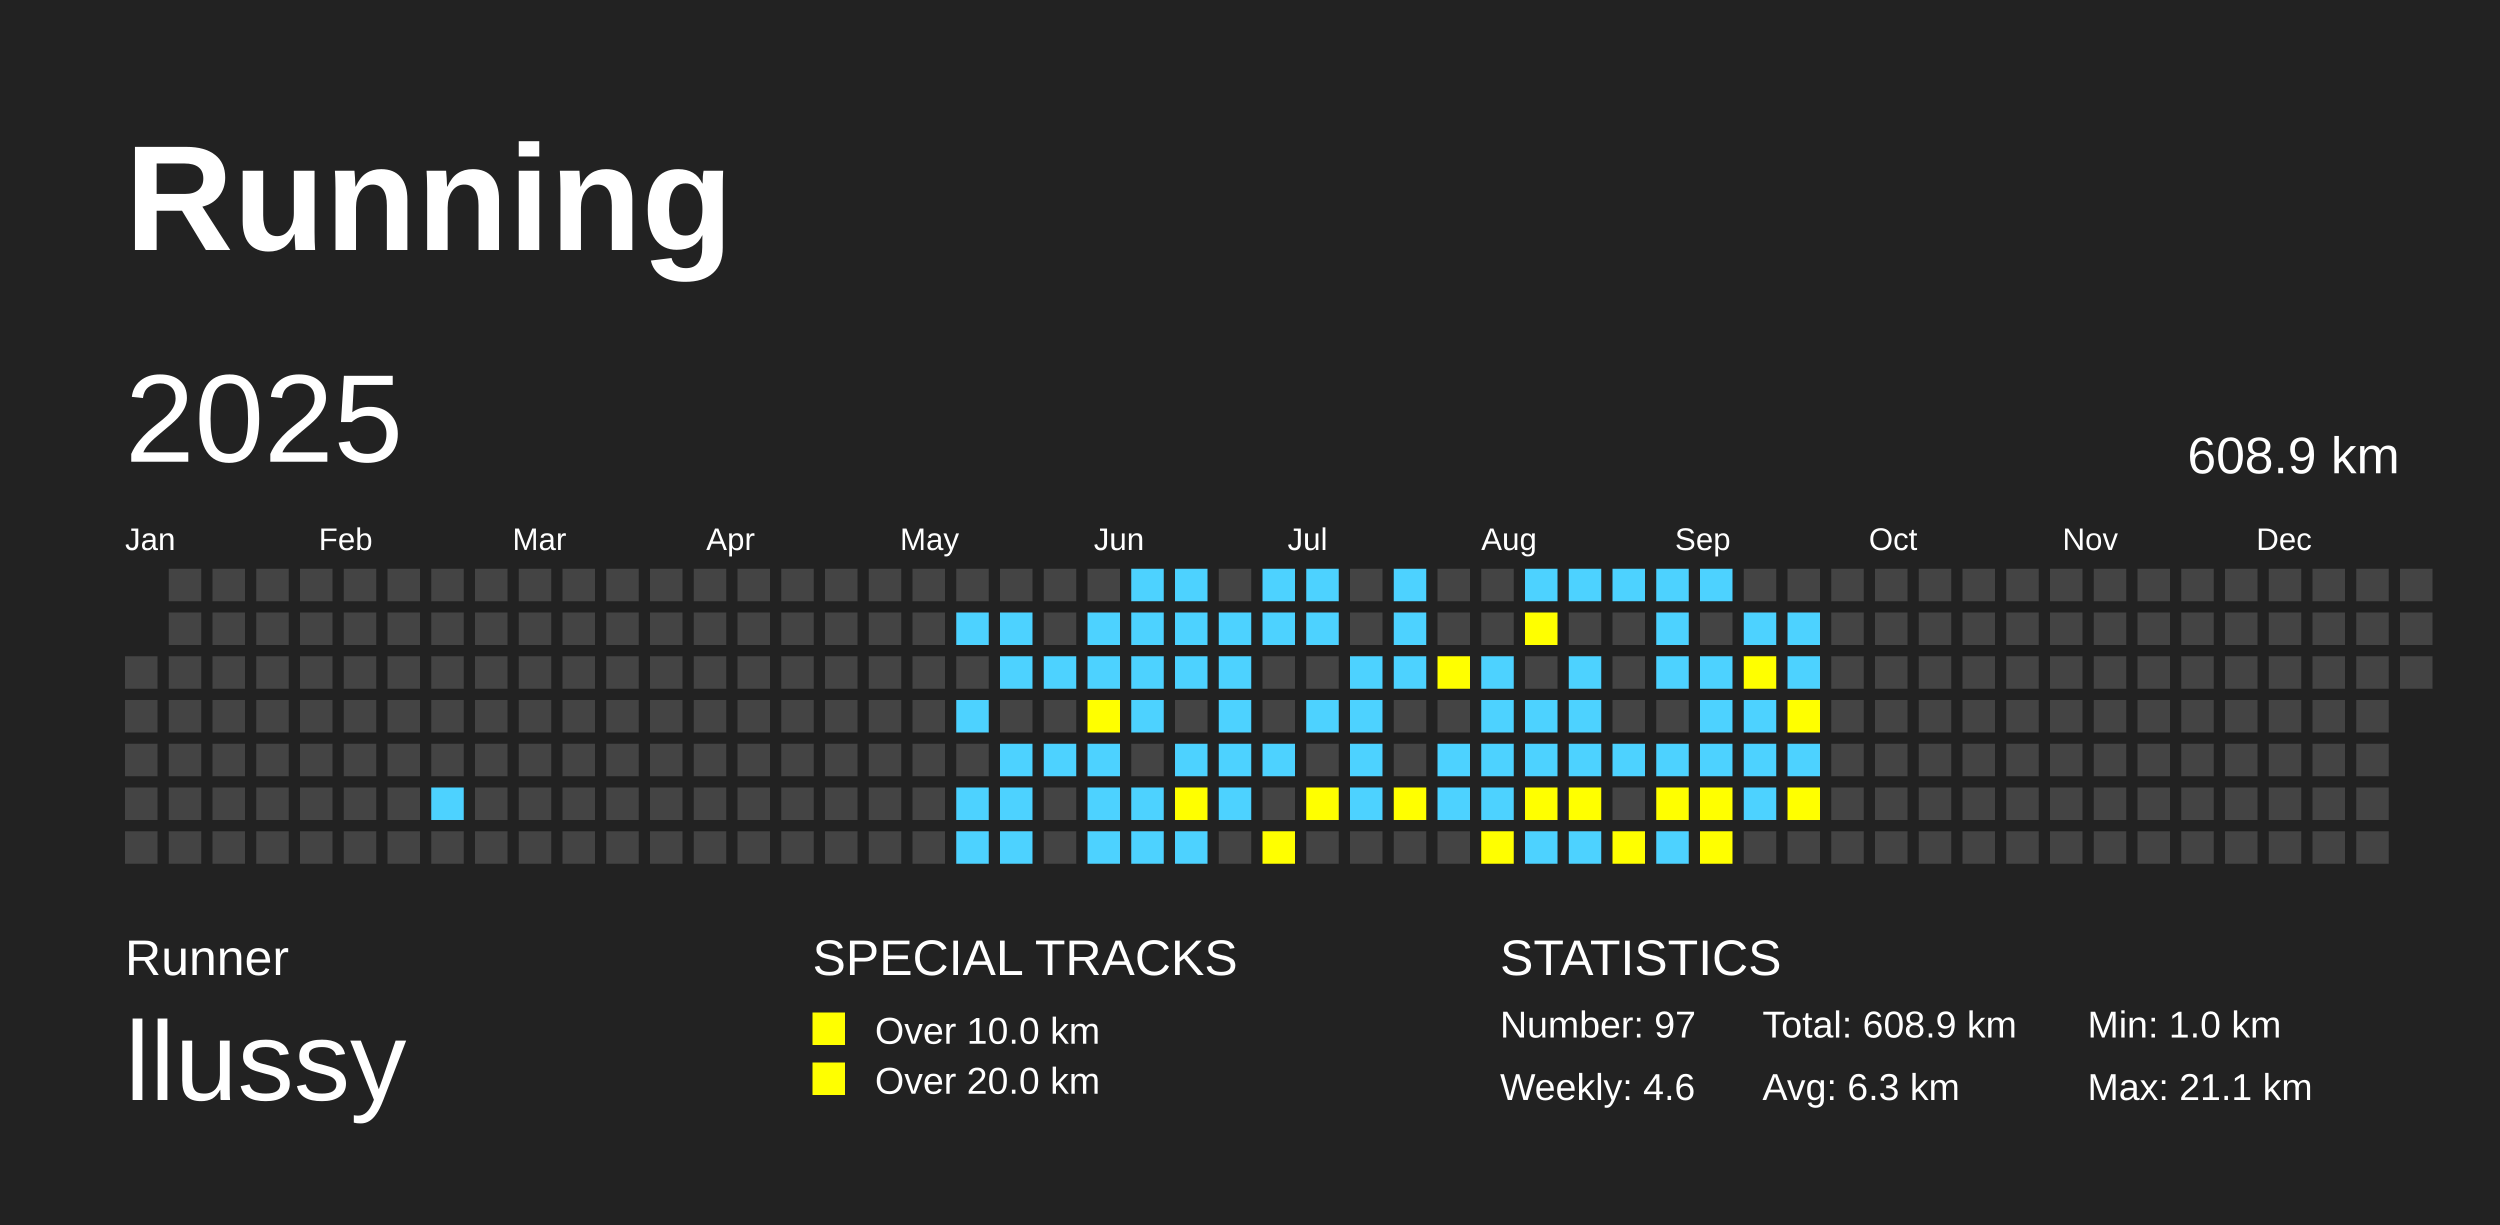
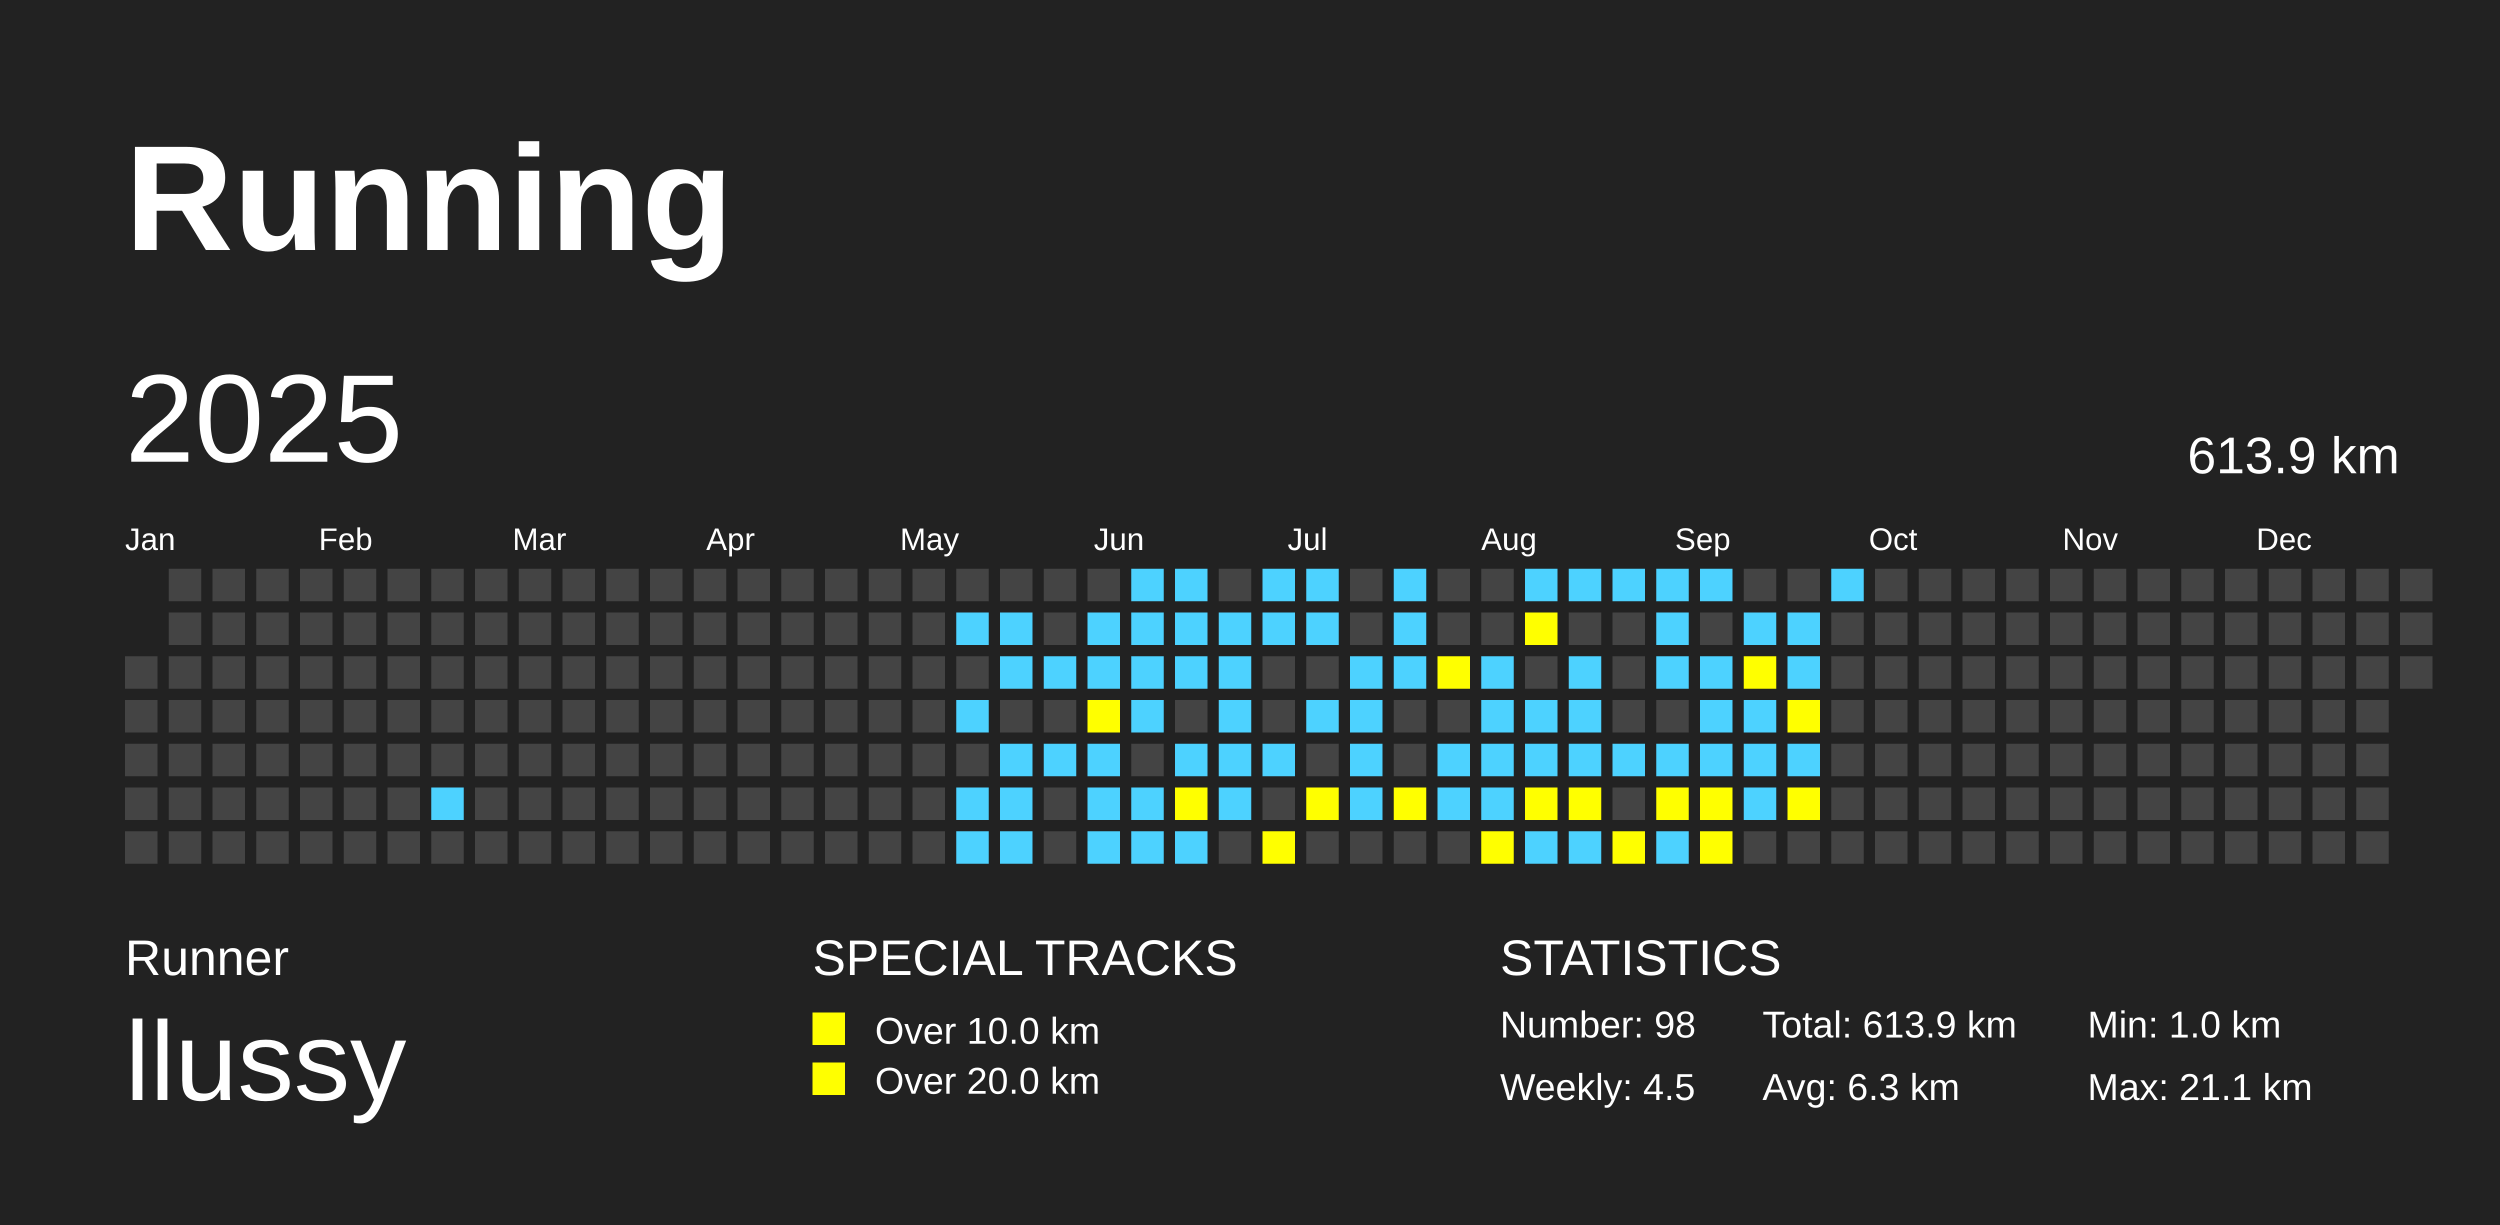
<svg xmlns="http://www.w3.org/2000/svg" baseProfile="full" height="98mm" version="1.1" viewBox="0,0,200,98" width="200mm">
  <defs />
  <rect fill="#222222" height="98" width="200" x="0" y="0" />
  <text fill="#FFFFFF" style="font-size:12px; font-family:Arial; font-weight:bold;" x="10" y="20">Running</text>
  <text fill="#FFFFFF" style="font-size:4px; font-family:Arial" x="10" y="78">Runner</text>
  <text fill="#FFFFFF" style="font-size:9px; font-family:Arial" x="10" y="88">llussy</text>
  <text fill="#FFFFFF" style="font-size:4px; font-family:Arial" x="65" y="78">SPECIAL TRACKS</text>
  <rect fill="#FFFF00" height="2.6" width="2.6" x="65" y="81" />
  <text fill="#FFFFFF" style="font-size:3px; font-family:Arial" x="70" y="83.5">Over 10.0 km</text>
  <rect fill="#FFFF00" height="2.6" width="2.6" x="65" y="85" />
  <text fill="#FFFFFF" style="font-size:3px; font-family:Arial" x="70" y="87.5">Over 20.0 km</text>
  <text fill="#FFFFFF" style="font-size:4px; font-family:Arial" x="120" y="78">STATISTICS</text>
-   <text fill="#FFFFFF" style="font-size:3px; font-family:Arial" x="120" y="83">Number: 97</text>
-   <text fill="#FFFFFF" style="font-size:3px; font-family:Arial" x="120" y="88">Weekly: 4.6</text>
-   <text fill="#FFFFFF" style="font-size:3px; font-family:Arial" x="141" y="83">Total: 608.9 km</text>
+   <text fill="#FFFFFF" style="font-size:3px; font-family:Arial" x="120" y="83">Number: 98</text>
+   <text fill="#FFFFFF" style="font-size:3px; font-family:Arial" x="120" y="88">Weekly: 4.5</text>
+   <text fill="#FFFFFF" style="font-size:3px; font-family:Arial" x="141" y="83">Total: 613.9 km</text>
  <text fill="#FFFFFF" style="font-size:3px; font-family:Arial" x="141" y="88">Avg: 6.3 km</text>
  <text fill="#FFFFFF" style="font-size:3px; font-family:Arial" x="167" y="83">Min: 1.0 km</text>
  <text fill="#FFFFFF" style="font-size:3px; font-family:Arial" x="167" y="88">Max: 21.1 km</text>
  <text dominant-baseline="hanging" fill="#FFFFFF" style="font-size:10.0px; font-family:Arial;" x="10" y="30">2025</text>
-   <text dominant-baseline="hanging" fill="#FFFFFF" style="font-size:4.125px; font-family:Arial;" x="175" y="35">608.9 km</text>
+   <text dominant-baseline="hanging" fill="#FFFFFF" style="font-size:4.125px; font-family:Arial;" x="175" y="35">613.9 km</text>
  <text fill="#FFFFFF" style="font-size:2.5px; font-family:Arial" x="10.0" y="44">Jan</text>
  <text fill="#FFFFFF" style="font-size:2.5px; font-family:Arial" x="25.5" y="44">Feb</text>
  <text fill="#FFFFFF" style="font-size:2.5px; font-family:Arial" x="41.0" y="44">Mar</text>
  <text fill="#FFFFFF" style="font-size:2.5px; font-family:Arial" x="56.5" y="44">Apr</text>
  <text fill="#FFFFFF" style="font-size:2.5px; font-family:Arial" x="72.0" y="44">May</text>
  <text fill="#FFFFFF" style="font-size:2.5px; font-family:Arial" x="87.5" y="44">Jun</text>
  <text fill="#FFFFFF" style="font-size:2.5px; font-family:Arial" x="103.0" y="44">Jul</text>
  <text fill="#FFFFFF" style="font-size:2.5px; font-family:Arial" x="118.5" y="44">Aug</text>
  <text fill="#FFFFFF" style="font-size:2.5px; font-family:Arial" x="134.0" y="44">Sep</text>
  <text fill="#FFFFFF" style="font-size:2.5px; font-family:Arial" x="149.5" y="44">Oct</text>
  <text fill="#FFFFFF" style="font-size:2.5px; font-family:Arial" x="165.0" y="44">Nov</text>
  <text fill="#FFFFFF" style="font-size:2.5px; font-family:Arial" x="180.5" y="44">Dec</text>
  <rect fill="#444444" height="2.6" width="2.6" x="10.0" y="52.5" />
  <rect fill="#444444" height="2.6" width="2.6" x="10.0" y="56.0" />
  <rect fill="#444444" height="2.6" width="2.6" x="10.0" y="59.5" />
  <rect fill="#444444" height="2.6" width="2.6" x="10.0" y="63.0" />
  <rect fill="#444444" height="2.6" width="2.6" x="10.0" y="66.5" />
  <rect fill="#444444" height="2.6" width="2.6" x="13.5" y="45.5" />
  <rect fill="#444444" height="2.6" width="2.6" x="13.5" y="49.0" />
  <rect fill="#444444" height="2.6" width="2.6" x="13.5" y="52.5" />
  <rect fill="#444444" height="2.6" width="2.6" x="13.5" y="56.0" />
  <rect fill="#444444" height="2.6" width="2.6" x="13.5" y="59.5" />
  <rect fill="#444444" height="2.6" width="2.6" x="13.5" y="63.0" />
  <rect fill="#444444" height="2.6" width="2.6" x="13.5" y="66.5" />
  <rect fill="#444444" height="2.6" width="2.6" x="17.0" y="45.5" />
  <rect fill="#444444" height="2.6" width="2.6" x="17.0" y="49.0" />
  <rect fill="#444444" height="2.6" width="2.6" x="17.0" y="52.5" />
  <rect fill="#444444" height="2.6" width="2.6" x="17.0" y="56.0" />
  <rect fill="#444444" height="2.6" width="2.6" x="17.0" y="59.5" />
  <rect fill="#444444" height="2.6" width="2.6" x="17.0" y="63.0" />
  <rect fill="#444444" height="2.6" width="2.6" x="17.0" y="66.5" />
  <rect fill="#444444" height="2.6" width="2.6" x="20.5" y="45.5" />
  <rect fill="#444444" height="2.6" width="2.6" x="20.5" y="49.0" />
  <rect fill="#444444" height="2.6" width="2.6" x="20.5" y="52.5" />
  <rect fill="#444444" height="2.6" width="2.6" x="20.5" y="56.0" />
  <rect fill="#444444" height="2.6" width="2.6" x="20.5" y="59.5" />
  <rect fill="#444444" height="2.6" width="2.6" x="20.5" y="63.0" />
  <rect fill="#444444" height="2.6" width="2.6" x="20.5" y="66.5" />
  <rect fill="#444444" height="2.6" width="2.6" x="24.0" y="45.5" />
  <rect fill="#444444" height="2.6" width="2.6" x="24.0" y="49.0" />
  <rect fill="#444444" height="2.6" width="2.6" x="24.0" y="52.5" />
  <rect fill="#444444" height="2.6" width="2.6" x="24.0" y="56.0" />
  <rect fill="#444444" height="2.6" width="2.6" x="24.0" y="59.5" />
  <rect fill="#444444" height="2.6" width="2.6" x="24.0" y="63.0" />
  <rect fill="#444444" height="2.6" width="2.6" x="24.0" y="66.5" />
  <rect fill="#444444" height="2.6" width="2.6" x="27.5" y="45.5" />
  <rect fill="#444444" height="2.6" width="2.6" x="27.5" y="49.0" />
  <rect fill="#444444" height="2.6" width="2.6" x="27.5" y="52.5" />
  <rect fill="#444444" height="2.6" width="2.6" x="27.5" y="56.0" />
  <rect fill="#444444" height="2.6" width="2.6" x="27.5" y="59.5" />
  <rect fill="#444444" height="2.6" width="2.6" x="27.5" y="63.0" />
  <rect fill="#444444" height="2.6" width="2.6" x="27.5" y="66.5" />
  <rect fill="#444444" height="2.6" width="2.6" x="31.0" y="45.5" />
  <rect fill="#444444" height="2.6" width="2.6" x="31.0" y="49.0" />
  <rect fill="#444444" height="2.6" width="2.6" x="31.0" y="52.5" />
  <rect fill="#444444" height="2.6" width="2.6" x="31.0" y="56.0" />
  <rect fill="#444444" height="2.6" width="2.6" x="31.0" y="59.5" />
  <rect fill="#444444" height="2.6" width="2.6" x="31.0" y="63.0" />
  <rect fill="#444444" height="2.6" width="2.6" x="31.0" y="66.5" />
  <rect fill="#444444" height="2.6" width="2.6" x="34.5" y="45.5" />
  <rect fill="#444444" height="2.6" width="2.6" x="34.5" y="49.0" />
  <rect fill="#444444" height="2.6" width="2.6" x="34.5" y="52.5" />
  <rect fill="#444444" height="2.6" width="2.6" x="34.5" y="56.0" />
  <rect fill="#444444" height="2.6" width="2.6" x="34.5" y="59.5" />
  <rect fill="#4dd2ff" height="2.6" width="2.6" x="34.5" y="63.0" />
  <rect fill="#444444" height="2.6" width="2.6" x="34.5" y="66.5" />
  <rect fill="#444444" height="2.6" width="2.6" x="38.0" y="45.5" />
  <rect fill="#444444" height="2.6" width="2.6" x="38.0" y="49.0" />
  <rect fill="#444444" height="2.6" width="2.6" x="38.0" y="52.5" />
  <rect fill="#444444" height="2.6" width="2.6" x="38.0" y="56.0" />
  <rect fill="#444444" height="2.6" width="2.6" x="38.0" y="59.5" />
  <rect fill="#444444" height="2.6" width="2.6" x="38.0" y="63.0" />
  <rect fill="#444444" height="2.6" width="2.6" x="38.0" y="66.5" />
  <rect fill="#444444" height="2.6" width="2.6" x="41.5" y="45.5" />
  <rect fill="#444444" height="2.6" width="2.6" x="41.5" y="49.0" />
  <rect fill="#444444" height="2.6" width="2.6" x="41.5" y="52.5" />
  <rect fill="#444444" height="2.6" width="2.6" x="41.5" y="56.0" />
  <rect fill="#444444" height="2.6" width="2.6" x="41.5" y="59.5" />
  <rect fill="#444444" height="2.6" width="2.6" x="41.5" y="63.0" />
  <rect fill="#444444" height="2.6" width="2.6" x="41.5" y="66.5" />
  <rect fill="#444444" height="2.6" width="2.6" x="45.0" y="45.5" />
  <rect fill="#444444" height="2.6" width="2.6" x="45.0" y="49.0" />
  <rect fill="#444444" height="2.6" width="2.6" x="45.0" y="52.5" />
  <rect fill="#444444" height="2.6" width="2.6" x="45.0" y="56.0" />
  <rect fill="#444444" height="2.6" width="2.6" x="45.0" y="59.5" />
  <rect fill="#444444" height="2.6" width="2.6" x="45.0" y="63.0" />
  <rect fill="#444444" height="2.6" width="2.6" x="45.0" y="66.5" />
  <rect fill="#444444" height="2.6" width="2.6" x="48.5" y="45.5" />
  <rect fill="#444444" height="2.6" width="2.6" x="48.5" y="49.0" />
  <rect fill="#444444" height="2.6" width="2.6" x="48.5" y="52.5" />
  <rect fill="#444444" height="2.6" width="2.6" x="48.5" y="56.0" />
  <rect fill="#444444" height="2.6" width="2.6" x="48.5" y="59.5" />
  <rect fill="#444444" height="2.6" width="2.6" x="48.5" y="63.0" />
  <rect fill="#444444" height="2.6" width="2.6" x="48.5" y="66.5" />
  <rect fill="#444444" height="2.6" width="2.6" x="52.0" y="45.5" />
  <rect fill="#444444" height="2.6" width="2.6" x="52.0" y="49.0" />
  <rect fill="#444444" height="2.6" width="2.6" x="52.0" y="52.5" />
  <rect fill="#444444" height="2.6" width="2.6" x="52.0" y="56.0" />
  <rect fill="#444444" height="2.6" width="2.6" x="52.0" y="59.5" />
  <rect fill="#444444" height="2.6" width="2.6" x="52.0" y="63.0" />
  <rect fill="#444444" height="2.6" width="2.6" x="52.0" y="66.5" />
  <rect fill="#444444" height="2.6" width="2.6" x="55.5" y="45.5" />
  <rect fill="#444444" height="2.6" width="2.6" x="55.5" y="49.0" />
  <rect fill="#444444" height="2.6" width="2.6" x="55.5" y="52.5" />
  <rect fill="#444444" height="2.6" width="2.6" x="55.5" y="56.0" />
  <rect fill="#444444" height="2.6" width="2.6" x="55.5" y="59.5" />
  <rect fill="#444444" height="2.6" width="2.6" x="55.5" y="63.0" />
  <rect fill="#444444" height="2.6" width="2.6" x="55.5" y="66.5" />
  <rect fill="#444444" height="2.6" width="2.6" x="59.0" y="45.5" />
  <rect fill="#444444" height="2.6" width="2.6" x="59.0" y="49.0" />
  <rect fill="#444444" height="2.6" width="2.6" x="59.0" y="52.5" />
  <rect fill="#444444" height="2.6" width="2.6" x="59.0" y="56.0" />
  <rect fill="#444444" height="2.6" width="2.6" x="59.0" y="59.5" />
  <rect fill="#444444" height="2.6" width="2.6" x="59.0" y="63.0" />
  <rect fill="#444444" height="2.6" width="2.6" x="59.0" y="66.5" />
  <rect fill="#444444" height="2.6" width="2.6" x="62.5" y="45.5" />
  <rect fill="#444444" height="2.6" width="2.6" x="62.5" y="49.0" />
  <rect fill="#444444" height="2.6" width="2.6" x="62.5" y="52.5" />
  <rect fill="#444444" height="2.6" width="2.6" x="62.5" y="56.0" />
  <rect fill="#444444" height="2.6" width="2.6" x="62.5" y="59.5" />
  <rect fill="#444444" height="2.6" width="2.6" x="62.5" y="63.0" />
  <rect fill="#444444" height="2.6" width="2.6" x="62.5" y="66.5" />
  <rect fill="#444444" height="2.6" width="2.6" x="66.0" y="45.5" />
  <rect fill="#444444" height="2.6" width="2.6" x="66.0" y="49.0" />
  <rect fill="#444444" height="2.6" width="2.6" x="66.0" y="52.5" />
  <rect fill="#444444" height="2.6" width="2.6" x="66.0" y="56.0" />
  <rect fill="#444444" height="2.6" width="2.6" x="66.0" y="59.5" />
  <rect fill="#444444" height="2.6" width="2.6" x="66.0" y="63.0" />
  <rect fill="#444444" height="2.6" width="2.6" x="66.0" y="66.5" />
  <rect fill="#444444" height="2.6" width="2.6" x="69.5" y="45.5" />
  <rect fill="#444444" height="2.6" width="2.6" x="69.5" y="49.0" />
  <rect fill="#444444" height="2.6" width="2.6" x="69.5" y="52.5" />
  <rect fill="#444444" height="2.6" width="2.6" x="69.5" y="56.0" />
  <rect fill="#444444" height="2.6" width="2.6" x="69.5" y="59.5" />
  <rect fill="#444444" height="2.6" width="2.6" x="69.5" y="63.0" />
  <rect fill="#444444" height="2.6" width="2.6" x="69.5" y="66.5" />
  <rect fill="#444444" height="2.6" width="2.6" x="73.0" y="45.5" />
  <rect fill="#444444" height="2.6" width="2.6" x="73.0" y="49.0" />
  <rect fill="#444444" height="2.6" width="2.6" x="73.0" y="52.5" />
  <rect fill="#444444" height="2.6" width="2.6" x="73.0" y="56.0" />
  <rect fill="#444444" height="2.6" width="2.6" x="73.0" y="59.5" />
  <rect fill="#444444" height="2.6" width="2.6" x="73.0" y="63.0" />
  <rect fill="#444444" height="2.6" width="2.6" x="73.0" y="66.5" />
  <rect fill="#444444" height="2.6" width="2.6" x="76.5" y="45.5" />
  <rect fill="#4dd2ff" height="2.6" width="2.6" x="76.5" y="49.0" />
  <rect fill="#444444" height="2.6" width="2.6" x="76.5" y="52.5" />
  <rect fill="#4dd2ff" height="2.6" width="2.6" x="76.5" y="56.0" />
  <rect fill="#444444" height="2.6" width="2.6" x="76.5" y="59.5" />
  <rect fill="#4dd2ff" height="2.6" width="2.6" x="76.5" y="63.0" />
  <rect fill="#4dd2ff" height="2.6" width="2.6" x="76.5" y="66.5" />
  <rect fill="#444444" height="2.6" width="2.6" x="80.0" y="45.5" />
  <rect fill="#4dd2ff" height="2.6" width="2.6" x="80.0" y="49.0" />
  <rect fill="#4dd2ff" height="2.6" width="2.6" x="80.0" y="52.5" />
  <rect fill="#444444" height="2.6" width="2.6" x="80.0" y="56.0" />
  <rect fill="#4dd2ff" height="2.6" width="2.6" x="80.0" y="59.5" />
  <rect fill="#4dd2ff" height="2.6" width="2.6" x="80.0" y="63.0" />
  <rect fill="#4dd2ff" height="2.6" width="2.6" x="80.0" y="66.5" />
  <rect fill="#444444" height="2.6" width="2.6" x="83.5" y="45.5" />
  <rect fill="#444444" height="2.6" width="2.6" x="83.5" y="49.0" />
  <rect fill="#4dd2ff" height="2.6" width="2.6" x="83.5" y="52.5" />
  <rect fill="#444444" height="2.6" width="2.6" x="83.5" y="56.0" />
  <rect fill="#4dd2ff" height="2.6" width="2.6" x="83.5" y="59.5" />
  <rect fill="#444444" height="2.6" width="2.6" x="83.5" y="63.0" />
  <rect fill="#444444" height="2.6" width="2.6" x="83.5" y="66.5" />
  <rect fill="#444444" height="2.6" width="2.6" x="87.0" y="45.5" />
  <rect fill="#4dd2ff" height="2.6" width="2.6" x="87.0" y="49.0" />
  <rect fill="#4dd2ff" height="2.6" width="2.6" x="87.0" y="52.5" />
  <rect fill="#ffff00" height="2.6" width="2.6" x="87.0" y="56.0" />
  <rect fill="#4dd2ff" height="2.6" width="2.6" x="87.0" y="59.5" />
  <rect fill="#4dd2ff" height="2.6" width="2.6" x="87.0" y="63.0" />
  <rect fill="#4dd2ff" height="2.6" width="2.6" x="87.0" y="66.5" />
  <rect fill="#4dd2ff" height="2.6" width="2.6" x="90.5" y="45.5" />
  <rect fill="#4dd2ff" height="2.6" width="2.6" x="90.5" y="49.0" />
  <rect fill="#4dd2ff" height="2.6" width="2.6" x="90.5" y="52.5" />
  <rect fill="#4dd2ff" height="2.6" width="2.6" x="90.5" y="56.0" />
  <rect fill="#444444" height="2.6" width="2.6" x="90.5" y="59.5" />
  <rect fill="#4dd2ff" height="2.6" width="2.6" x="90.5" y="63.0" />
  <rect fill="#4dd2ff" height="2.6" width="2.6" x="90.5" y="66.5" />
  <rect fill="#4dd2ff" height="2.6" width="2.6" x="94.0" y="45.5" />
  <rect fill="#4dd2ff" height="2.6" width="2.6" x="94.0" y="49.0" />
  <rect fill="#4dd2ff" height="2.6" width="2.6" x="94.0" y="52.5" />
  <rect fill="#444444" height="2.6" width="2.6" x="94.0" y="56.0" />
  <rect fill="#4dd2ff" height="2.6" width="2.6" x="94.0" y="59.5" />
  <rect fill="#ffff00" height="2.6" width="2.6" x="94.0" y="63.0" />
  <rect fill="#4dd2ff" height="2.6" width="2.6" x="94.0" y="66.5" />
  <rect fill="#444444" height="2.6" width="2.6" x="97.5" y="45.5" />
  <rect fill="#4dd2ff" height="2.6" width="2.6" x="97.5" y="49.0" />
  <rect fill="#4dd2ff" height="2.6" width="2.6" x="97.5" y="52.5" />
  <rect fill="#4dd2ff" height="2.6" width="2.6" x="97.5" y="56.0" />
  <rect fill="#4dd2ff" height="2.6" width="2.6" x="97.5" y="59.5" />
  <rect fill="#4dd2ff" height="2.6" width="2.6" x="97.5" y="63.0" />
  <rect fill="#444444" height="2.6" width="2.6" x="97.5" y="66.5" />
  <rect fill="#4dd2ff" height="2.6" width="2.6" x="101.0" y="45.5" />
  <rect fill="#4dd2ff" height="2.6" width="2.6" x="101.0" y="49.0" />
  <rect fill="#444444" height="2.6" width="2.6" x="101.0" y="52.5" />
  <rect fill="#444444" height="2.6" width="2.6" x="101.0" y="56.0" />
  <rect fill="#4dd2ff" height="2.6" width="2.6" x="101.0" y="59.5" />
  <rect fill="#444444" height="2.6" width="2.6" x="101.0" y="63.0" />
  <rect fill="#ffff00" height="2.6" width="2.6" x="101.0" y="66.5" />
  <rect fill="#4dd2ff" height="2.6" width="2.6" x="104.5" y="45.5" />
  <rect fill="#4dd2ff" height="2.6" width="2.6" x="104.5" y="49.0" />
  <rect fill="#444444" height="2.6" width="2.6" x="104.5" y="52.5" />
  <rect fill="#4dd2ff" height="2.6" width="2.6" x="104.5" y="56.0" />
  <rect fill="#444444" height="2.6" width="2.6" x="104.5" y="59.5" />
  <rect fill="#ffff00" height="2.6" width="2.6" x="104.5" y="63.0" />
  <rect fill="#444444" height="2.6" width="2.6" x="104.5" y="66.5" />
  <rect fill="#444444" height="2.6" width="2.6" x="108.0" y="45.5" />
  <rect fill="#444444" height="2.6" width="2.6" x="108.0" y="49.0" />
  <rect fill="#4dd2ff" height="2.6" width="2.6" x="108.0" y="52.5" />
  <rect fill="#4dd2ff" height="2.6" width="2.6" x="108.0" y="56.0" />
  <rect fill="#4dd2ff" height="2.6" width="2.6" x="108.0" y="59.5" />
  <rect fill="#4dd2ff" height="2.6" width="2.6" x="108.0" y="63.0" />
  <rect fill="#444444" height="2.6" width="2.6" x="108.0" y="66.5" />
  <rect fill="#4dd2ff" height="2.6" width="2.6" x="111.5" y="45.5" />
  <rect fill="#4dd2ff" height="2.6" width="2.6" x="111.5" y="49.0" />
  <rect fill="#4dd2ff" height="2.6" width="2.6" x="111.5" y="52.5" />
  <rect fill="#444444" height="2.6" width="2.6" x="111.5" y="56.0" />
  <rect fill="#444444" height="2.6" width="2.6" x="111.5" y="59.5" />
  <rect fill="#ffff00" height="2.6" width="2.6" x="111.5" y="63.0" />
  <rect fill="#444444" height="2.6" width="2.6" x="111.5" y="66.5" />
  <rect fill="#444444" height="2.6" width="2.6" x="115.0" y="45.5" />
  <rect fill="#444444" height="2.6" width="2.6" x="115.0" y="49.0" />
  <rect fill="#ffff00" height="2.6" width="2.6" x="115.0" y="52.5" />
  <rect fill="#444444" height="2.6" width="2.6" x="115.0" y="56.0" />
  <rect fill="#4dd2ff" height="2.6" width="2.6" x="115.0" y="59.5" />
  <rect fill="#4dd2ff" height="2.6" width="2.6" x="115.0" y="63.0" />
  <rect fill="#444444" height="2.6" width="2.6" x="115.0" y="66.5" />
  <rect fill="#444444" height="2.6" width="2.6" x="118.5" y="45.5" />
  <rect fill="#444444" height="2.6" width="2.6" x="118.5" y="49.0" />
  <rect fill="#4dd2ff" height="2.6" width="2.6" x="118.5" y="52.5" />
  <rect fill="#4dd2ff" height="2.6" width="2.6" x="118.5" y="56.0" />
  <rect fill="#4dd2ff" height="2.6" width="2.6" x="118.5" y="59.5" />
  <rect fill="#4dd2ff" height="2.6" width="2.6" x="118.5" y="63.0" />
  <rect fill="#FFFF00" height="2.6" width="2.6" x="118.5" y="66.5" />
  <rect fill="#4dd2ff" height="2.6" width="2.6" x="122.0" y="45.5" />
  <rect fill="#ffff00" height="2.6" width="2.6" x="122.0" y="49.0" />
  <rect fill="#444444" height="2.6" width="2.6" x="122.0" y="52.5" />
  <rect fill="#4dd2ff" height="2.6" width="2.6" x="122.0" y="56.0" />
  <rect fill="#4dd2ff" height="2.6" width="2.6" x="122.0" y="59.5" />
  <rect fill="#ffff00" height="2.6" width="2.6" x="122.0" y="63.0" />
  <rect fill="#4dd2ff" height="2.6" width="2.6" x="122.0" y="66.5" />
  <rect fill="#4dd2ff" height="2.6" width="2.6" x="125.5" y="45.5" />
  <rect fill="#444444" height="2.6" width="2.6" x="125.5" y="49.0" />
  <rect fill="#4dd2ff" height="2.6" width="2.6" x="125.5" y="52.5" />
  <rect fill="#4dd2ff" height="2.6" width="2.6" x="125.5" y="56.0" />
  <rect fill="#4dd2ff" height="2.6" width="2.6" x="125.5" y="59.5" />
  <rect fill="#ffff00" height="2.6" width="2.6" x="125.5" y="63.0" />
  <rect fill="#4dd2ff" height="2.6" width="2.6" x="125.5" y="66.5" />
  <rect fill="#4dd2ff" height="2.6" width="2.6" x="129.0" y="45.5" />
  <rect fill="#444444" height="2.6" width="2.6" x="129.0" y="49.0" />
  <rect fill="#444444" height="2.6" width="2.6" x="129.0" y="52.5" />
  <rect fill="#444444" height="2.6" width="2.6" x="129.0" y="56.0" />
  <rect fill="#4dd2ff" height="2.6" width="2.6" x="129.0" y="59.5" />
  <rect fill="#444444" height="2.6" width="2.6" x="129.0" y="63.0" />
  <rect fill="#ffff00" height="2.6" width="2.6" x="129.0" y="66.5" />
  <rect fill="#4dd2ff" height="2.6" width="2.6" x="132.5" y="45.5" />
  <rect fill="#4dd2ff" height="2.6" width="2.6" x="132.5" y="49.0" />
  <rect fill="#4dd2ff" height="2.6" width="2.6" x="132.5" y="52.5" />
  <rect fill="#444444" height="2.6" width="2.6" x="132.5" y="56.0" />
  <rect fill="#4dd2ff" height="2.6" width="2.6" x="132.5" y="59.5" />
  <rect fill="#ffff00" height="2.6" width="2.6" x="132.5" y="63.0" />
  <rect fill="#4dd2ff" height="2.6" width="2.6" x="132.5" y="66.5" />
  <rect fill="#4dd2ff" height="2.6" width="2.6" x="136.0" y="45.5" />
  <rect fill="#444444" height="2.6" width="2.6" x="136.0" y="49.0" />
  <rect fill="#4dd2ff" height="2.6" width="2.6" x="136.0" y="52.5" />
  <rect fill="#4dd2ff" height="2.6" width="2.6" x="136.0" y="56.0" />
  <rect fill="#4dd2ff" height="2.6" width="2.6" x="136.0" y="59.5" />
  <rect fill="#ffff00" height="2.6" width="2.6" x="136.0" y="63.0" />
  <rect fill="#ffff00" height="2.6" width="2.6" x="136.0" y="66.5" />
  <rect fill="#444444" height="2.6" width="2.6" x="139.5" y="45.5" />
  <rect fill="#4dd2ff" height="2.6" width="2.6" x="139.5" y="49.0" />
  <rect fill="#ffff00" height="2.6" width="2.6" x="139.5" y="52.5" />
  <rect fill="#4dd2ff" height="2.6" width="2.6" x="139.5" y="56.0" />
  <rect fill="#4dd2ff" height="2.6" width="2.6" x="139.5" y="59.5" />
  <rect fill="#4dd2ff" height="2.6" width="2.6" x="139.5" y="63.0" />
  <rect fill="#444444" height="2.6" width="2.6" x="139.5" y="66.5" />
  <rect fill="#444444" height="2.6" width="2.6" x="143.0" y="45.5" />
  <rect fill="#4dd2ff" height="2.6" width="2.6" x="143.0" y="49.0" />
  <rect fill="#4dd2ff" height="2.6" width="2.6" x="143.0" y="52.5" />
  <rect fill="#ffff00" height="2.6" width="2.6" x="143.0" y="56.0" />
  <rect fill="#4dd2ff" height="2.6" width="2.6" x="143.0" y="59.5" />
  <rect fill="#ffff00" height="2.6" width="2.6" x="143.0" y="63.0" />
  <rect fill="#444444" height="2.6" width="2.6" x="143.0" y="66.5" />
-   <rect fill="#444444" height="2.6" width="2.6" x="146.5" y="45.5" />
+   <rect fill="#4dd2ff" height="2.6" width="2.6" x="146.5" y="45.5" />
  <rect fill="#444444" height="2.6" width="2.6" x="146.5" y="49.0" />
  <rect fill="#444444" height="2.6" width="2.6" x="146.5" y="52.5" />
  <rect fill="#444444" height="2.6" width="2.6" x="146.5" y="56.0" />
  <rect fill="#444444" height="2.6" width="2.6" x="146.5" y="59.5" />
  <rect fill="#444444" height="2.6" width="2.6" x="146.5" y="63.0" />
  <rect fill="#444444" height="2.6" width="2.6" x="146.5" y="66.5" />
  <rect fill="#444444" height="2.6" width="2.6" x="150.0" y="45.5" />
  <rect fill="#444444" height="2.6" width="2.6" x="150.0" y="49.0" />
  <rect fill="#444444" height="2.6" width="2.6" x="150.0" y="52.5" />
  <rect fill="#444444" height="2.6" width="2.6" x="150.0" y="56.0" />
  <rect fill="#444444" height="2.6" width="2.6" x="150.0" y="59.5" />
  <rect fill="#444444" height="2.6" width="2.6" x="150.0" y="63.0" />
  <rect fill="#444444" height="2.6" width="2.6" x="150.0" y="66.5" />
  <rect fill="#444444" height="2.6" width="2.6" x="153.5" y="45.5" />
  <rect fill="#444444" height="2.6" width="2.6" x="153.5" y="49.0" />
  <rect fill="#444444" height="2.6" width="2.6" x="153.5" y="52.5" />
  <rect fill="#444444" height="2.6" width="2.6" x="153.5" y="56.0" />
  <rect fill="#444444" height="2.6" width="2.6" x="153.5" y="59.5" />
  <rect fill="#444444" height="2.6" width="2.6" x="153.5" y="63.0" />
  <rect fill="#444444" height="2.6" width="2.6" x="153.5" y="66.5" />
  <rect fill="#444444" height="2.6" width="2.6" x="157.0" y="45.5" />
  <rect fill="#444444" height="2.6" width="2.6" x="157.0" y="49.0" />
  <rect fill="#444444" height="2.6" width="2.6" x="157.0" y="52.5" />
  <rect fill="#444444" height="2.6" width="2.6" x="157.0" y="56.0" />
  <rect fill="#444444" height="2.6" width="2.6" x="157.0" y="59.5" />
  <rect fill="#444444" height="2.6" width="2.6" x="157.0" y="63.0" />
  <rect fill="#444444" height="2.6" width="2.6" x="157.0" y="66.5" />
  <rect fill="#444444" height="2.6" width="2.6" x="160.5" y="45.5" />
  <rect fill="#444444" height="2.6" width="2.6" x="160.5" y="49.0" />
  <rect fill="#444444" height="2.6" width="2.6" x="160.5" y="52.5" />
  <rect fill="#444444" height="2.6" width="2.6" x="160.5" y="56.0" />
  <rect fill="#444444" height="2.6" width="2.6" x="160.5" y="59.5" />
  <rect fill="#444444" height="2.6" width="2.6" x="160.5" y="63.0" />
  <rect fill="#444444" height="2.6" width="2.6" x="160.5" y="66.5" />
  <rect fill="#444444" height="2.6" width="2.6" x="164.0" y="45.5" />
  <rect fill="#444444" height="2.6" width="2.6" x="164.0" y="49.0" />
  <rect fill="#444444" height="2.6" width="2.6" x="164.0" y="52.5" />
  <rect fill="#444444" height="2.6" width="2.6" x="164.0" y="56.0" />
  <rect fill="#444444" height="2.6" width="2.6" x="164.0" y="59.5" />
  <rect fill="#444444" height="2.6" width="2.6" x="164.0" y="63.0" />
  <rect fill="#444444" height="2.6" width="2.6" x="164.0" y="66.5" />
  <rect fill="#444444" height="2.6" width="2.6" x="167.5" y="45.5" />
  <rect fill="#444444" height="2.6" width="2.6" x="167.5" y="49.0" />
  <rect fill="#444444" height="2.6" width="2.6" x="167.5" y="52.5" />
  <rect fill="#444444" height="2.6" width="2.6" x="167.5" y="56.0" />
  <rect fill="#444444" height="2.6" width="2.6" x="167.5" y="59.5" />
  <rect fill="#444444" height="2.6" width="2.6" x="167.5" y="63.0" />
  <rect fill="#444444" height="2.6" width="2.6" x="167.5" y="66.5" />
  <rect fill="#444444" height="2.6" width="2.6" x="171.0" y="45.5" />
  <rect fill="#444444" height="2.6" width="2.6" x="171.0" y="49.0" />
  <rect fill="#444444" height="2.6" width="2.6" x="171.0" y="52.5" />
  <rect fill="#444444" height="2.6" width="2.6" x="171.0" y="56.0" />
  <rect fill="#444444" height="2.6" width="2.6" x="171.0" y="59.5" />
  <rect fill="#444444" height="2.6" width="2.6" x="171.0" y="63.0" />
  <rect fill="#444444" height="2.6" width="2.6" x="171.0" y="66.5" />
  <rect fill="#444444" height="2.6" width="2.6" x="174.5" y="45.5" />
  <rect fill="#444444" height="2.6" width="2.6" x="174.5" y="49.0" />
  <rect fill="#444444" height="2.6" width="2.6" x="174.5" y="52.5" />
  <rect fill="#444444" height="2.6" width="2.6" x="174.5" y="56.0" />
  <rect fill="#444444" height="2.6" width="2.6" x="174.5" y="59.5" />
  <rect fill="#444444" height="2.6" width="2.6" x="174.5" y="63.0" />
  <rect fill="#444444" height="2.6" width="2.6" x="174.5" y="66.5" />
  <rect fill="#444444" height="2.6" width="2.6" x="178.0" y="45.5" />
  <rect fill="#444444" height="2.6" width="2.6" x="178.0" y="49.0" />
  <rect fill="#444444" height="2.6" width="2.6" x="178.0" y="52.5" />
  <rect fill="#444444" height="2.6" width="2.6" x="178.0" y="56.0" />
  <rect fill="#444444" height="2.6" width="2.6" x="178.0" y="59.5" />
  <rect fill="#444444" height="2.6" width="2.6" x="178.0" y="63.0" />
  <rect fill="#444444" height="2.6" width="2.6" x="178.0" y="66.5" />
  <rect fill="#444444" height="2.6" width="2.6" x="181.5" y="45.5" />
  <rect fill="#444444" height="2.6" width="2.6" x="181.5" y="49.0" />
  <rect fill="#444444" height="2.6" width="2.6" x="181.5" y="52.5" />
  <rect fill="#444444" height="2.6" width="2.6" x="181.5" y="56.0" />
  <rect fill="#444444" height="2.6" width="2.6" x="181.5" y="59.5" />
  <rect fill="#444444" height="2.6" width="2.6" x="181.5" y="63.0" />
  <rect fill="#444444" height="2.6" width="2.6" x="181.5" y="66.5" />
  <rect fill="#444444" height="2.6" width="2.6" x="185.0" y="45.5" />
  <rect fill="#444444" height="2.6" width="2.6" x="185.0" y="49.0" />
  <rect fill="#444444" height="2.6" width="2.6" x="185.0" y="52.5" />
  <rect fill="#444444" height="2.6" width="2.6" x="185.0" y="56.0" />
  <rect fill="#444444" height="2.6" width="2.6" x="185.0" y="59.5" />
  <rect fill="#444444" height="2.6" width="2.6" x="185.0" y="63.0" />
  <rect fill="#444444" height="2.6" width="2.6" x="185.0" y="66.5" />
  <rect fill="#444444" height="2.6" width="2.6" x="188.5" y="45.5" />
  <rect fill="#444444" height="2.6" width="2.6" x="188.5" y="49.0" />
  <rect fill="#444444" height="2.6" width="2.6" x="188.5" y="52.5" />
  <rect fill="#444444" height="2.6" width="2.6" x="188.5" y="56.0" />
  <rect fill="#444444" height="2.6" width="2.6" x="188.5" y="59.5" />
  <rect fill="#444444" height="2.6" width="2.6" x="188.5" y="63.0" />
  <rect fill="#444444" height="2.6" width="2.6" x="188.5" y="66.5" />
  <rect fill="#444444" height="2.6" width="2.6" x="192.0" y="45.5" />
  <rect fill="#444444" height="2.6" width="2.6" x="192.0" y="49.0" />
  <rect fill="#444444" height="2.6" width="2.6" x="192.0" y="52.5" />
</svg>
